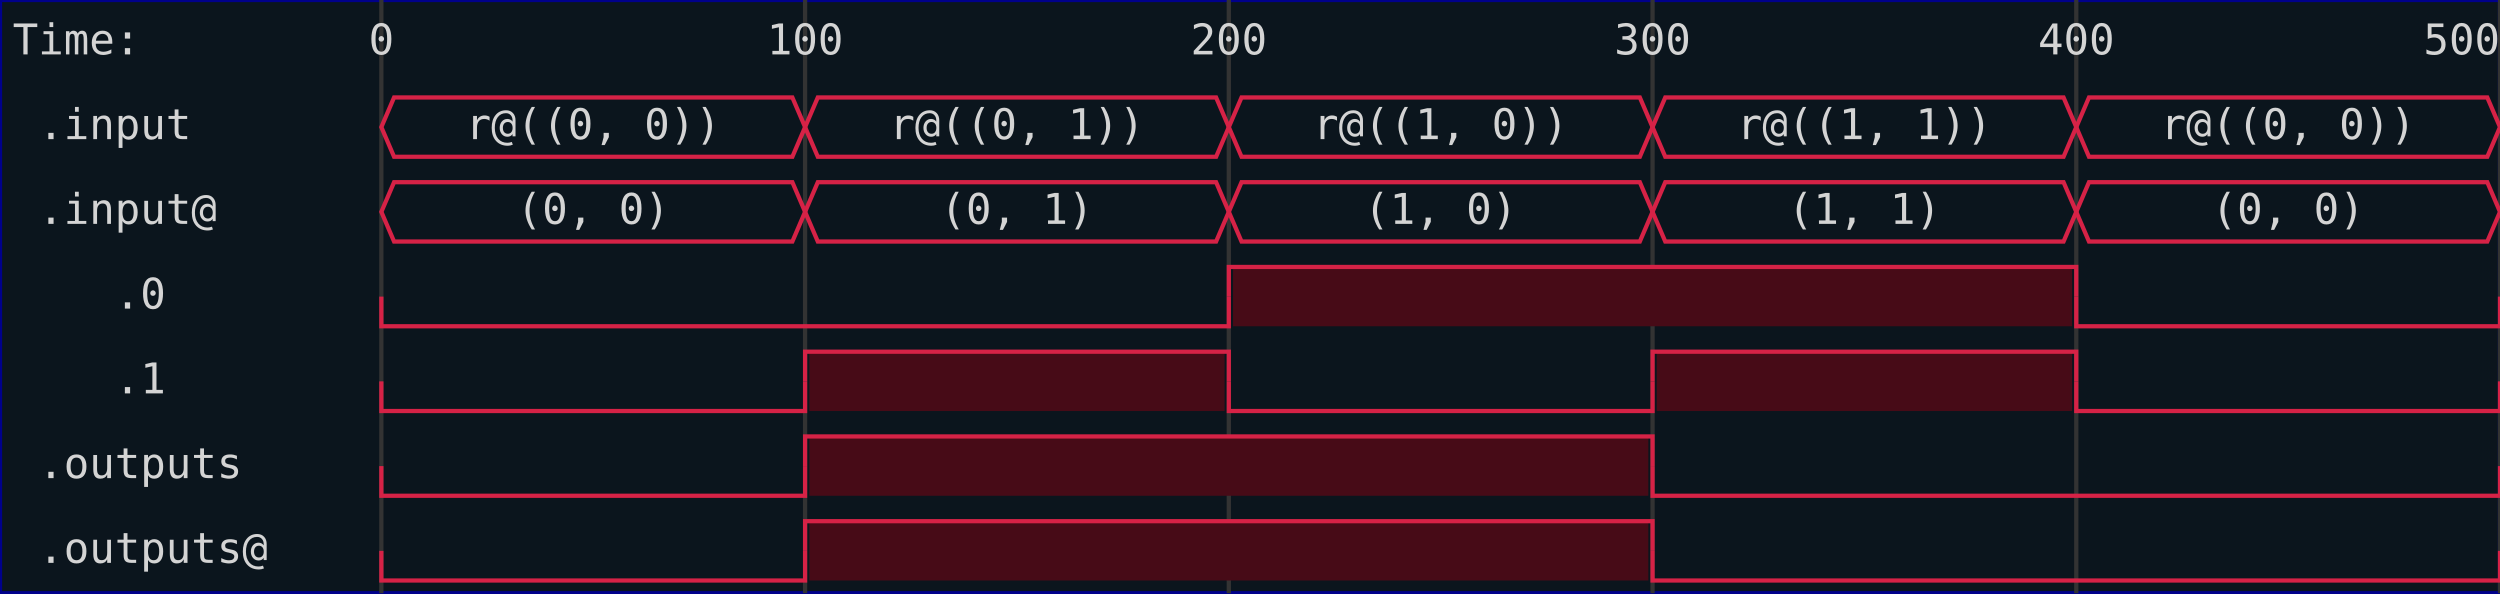
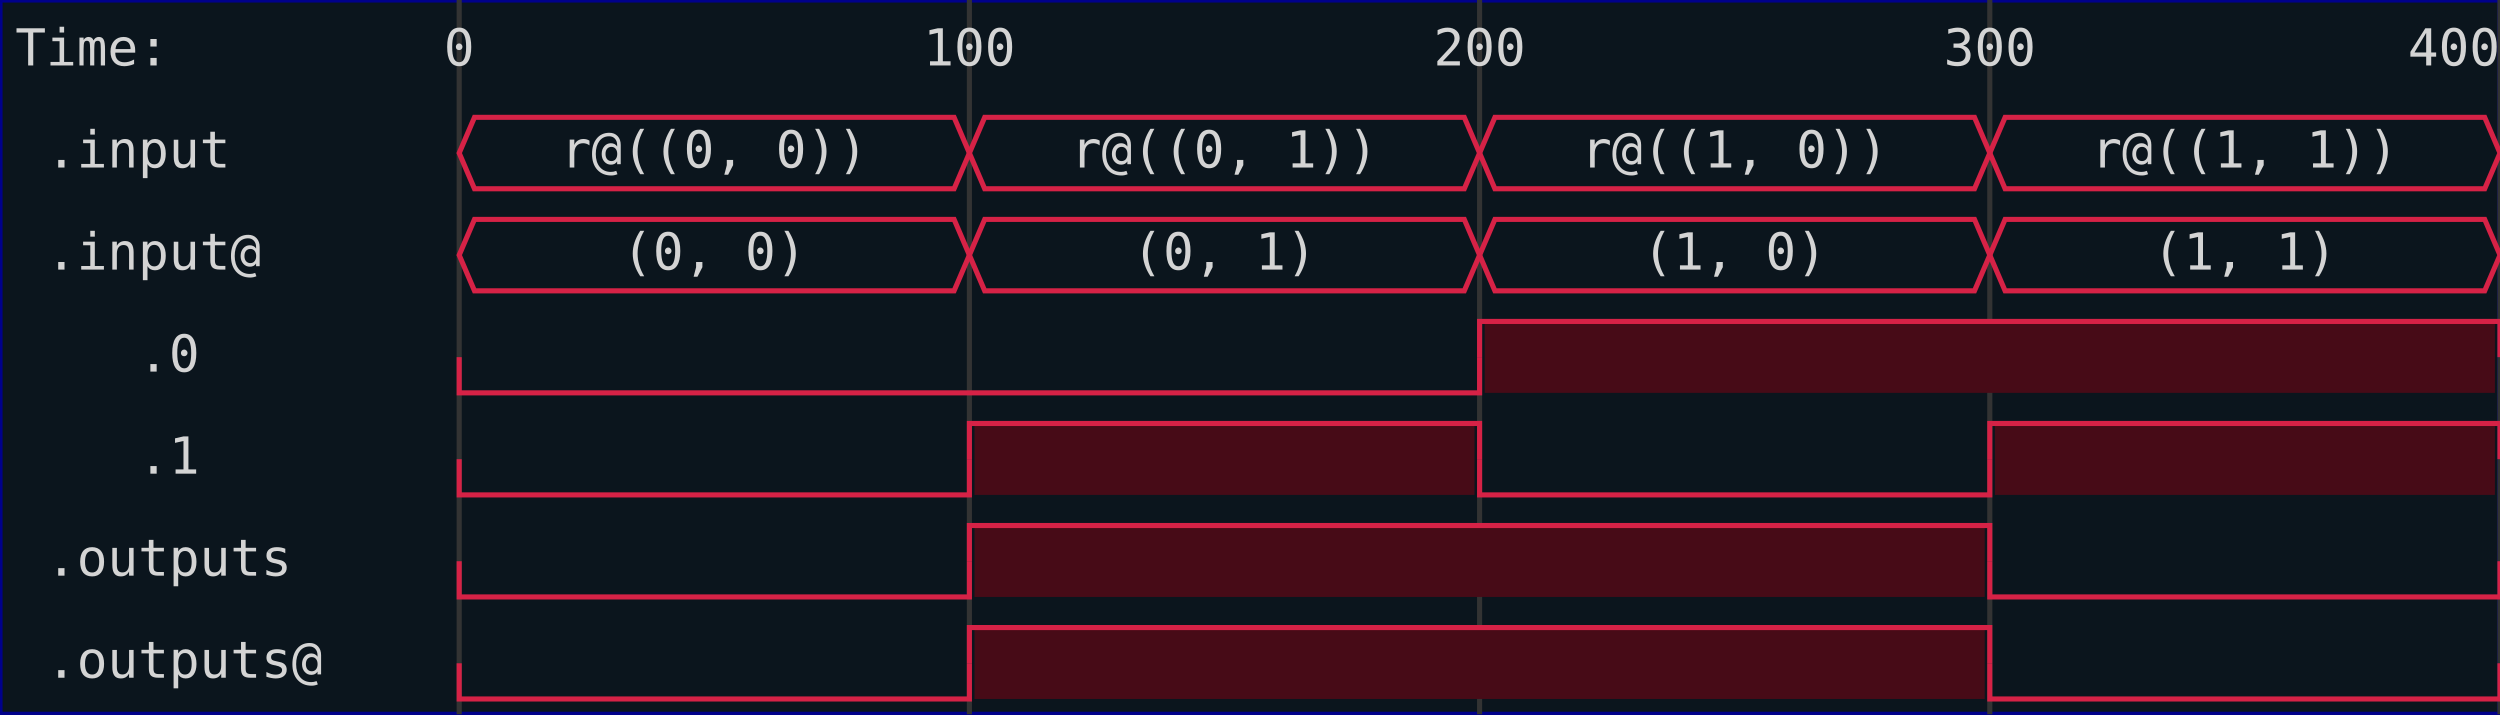
- <svg xmlns="http://www.w3.org/2000/svg" viewBox="0 0 590 140">
+ <svg xmlns="http://www.w3.org/2000/svg" viewBox="0 0 490 140">
  <defs>
    <clipPath id="clip">
-       <rect height="140" width="590" x="0" y="0" />
+       <rect height="140" width="490" x="0" y="0" />
    </clipPath>
  </defs>
-   <rect fill="#0B151D" height="140" stroke="darkblue" width="590" x="0" y="0" />
+   <rect fill="#0B151D" height="140" stroke="darkblue" width="490" x="0" y="0" />
  <line stroke="#333333" stroke-width="1" x1="90" x2="90" y1="0" y2="140" />
  <text clip-path="url(#clip)" dominant-baseline="middle" fill="#D4D4D4" font-family="monospace" font-size="10px" text-anchor="middle" x="90" y="10">
0
</text>
  <line stroke="#333333" stroke-width="1" x1="190" x2="190" y1="0" y2="140" />
  <text clip-path="url(#clip)" dominant-baseline="middle" fill="#D4D4D4" font-family="monospace" font-size="10px" text-anchor="middle" x="190" y="10">
100
</text>
  <line stroke="#333333" stroke-width="1" x1="290" x2="290" y1="0" y2="140" />
  <text clip-path="url(#clip)" dominant-baseline="middle" fill="#D4D4D4" font-family="monospace" font-size="10px" text-anchor="middle" x="290" y="10">
200
</text>
  <line stroke="#333333" stroke-width="1" x1="390" x2="390" y1="0" y2="140" />
  <text clip-path="url(#clip)" dominant-baseline="middle" fill="#D4D4D4" font-family="monospace" font-size="10px" text-anchor="middle" x="390" y="10">
300
</text>
  <line stroke="#333333" stroke-width="1" x1="490" x2="490" y1="0" y2="140" />
-   <text clip-path="url(#clip)" dominant-baseline="middle" fill="#D4D4D4" font-family="monospace" font-size="10px" text-anchor="middle" x="490" y="10">
+   <text clip-path="url(#clip)" dominant-baseline="middle" fill="#D4D4D4" font-family="monospace" font-size="10px" text-anchor="end" x="490" y="10">
400
- </text>
-   <line stroke="#333333" stroke-width="1" x1="590" x2="590" y1="0" y2="140" />
-   <text clip-path="url(#clip)" dominant-baseline="middle" fill="#D4D4D4" font-family="monospace" font-size="10px" text-anchor="end" x="590" y="10">
- 500
</text>
  <text dominant-baseline="middle" fill="#D4D4D4" font-family="monospace" font-size="10px" text-anchor="start" x="3" y="10">
Time:
</text>
  <text dominant-baseline="middle" fill="#D4D4D4" font-family="monospace" font-size="10px" text-anchor="start" x="3" xml:space="preserve" y="30">
.input
</text>
  <path d="M 90 30 L 93 23 L 187 23 L 190 30 L 187 37 L 93 37 Z" fill="none" stroke="#D62246" stroke-width="1" />
  <text dominant-baseline="middle" fill="#D4D4D4" font-family="monospace" font-size="10px" text-anchor="middle" x="140" xml:space="preserve" y="30">
r@((0, 0))
</text>
  <path d="M 190 30 L 193 23 L 287 23 L 290 30 L 287 37 L 193 37 Z" fill="none" stroke="#D62246" stroke-width="1" />
  <text dominant-baseline="middle" fill="#D4D4D4" font-family="monospace" font-size="10px" text-anchor="middle" x="240" xml:space="preserve" y="30">
r@((0, 1))
</text>
  <path d="M 290 30 L 293 23 L 387 23 L 390 30 L 387 37 L 293 37 Z" fill="none" stroke="#D62246" stroke-width="1" />
  <text dominant-baseline="middle" fill="#D4D4D4" font-family="monospace" font-size="10px" text-anchor="middle" x="340" xml:space="preserve" y="30">
r@((1, 0))
</text>
  <path d="M 390 30 L 393 23 L 487 23 L 490 30 L 487 37 L 393 37 Z" fill="none" stroke="#D62246" stroke-width="1" />
  <text dominant-baseline="middle" fill="#D4D4D4" font-family="monospace" font-size="10px" text-anchor="middle" x="440" xml:space="preserve" y="30">
r@((1, 1))
</text>
-   <path d="M 490 30 L 493 23 L 587 23 L 590 30 L 587 37 L 493 37 Z" fill="none" stroke="#D62246" stroke-width="1" />
-   <text dominant-baseline="middle" fill="#D4D4D4" font-family="monospace" font-size="10px" text-anchor="middle" x="540" xml:space="preserve" y="30">
- r@((0, 0))
- </text>
  <text dominant-baseline="middle" fill="#D4D4D4" font-family="monospace" font-size="10px" text-anchor="start" x="3" xml:space="preserve" y="50">
.input@
</text>
  <path d="M 90 50 L 93 43 L 187 43 L 190 50 L 187 57 L 93 57 Z" fill="none" stroke="#D62246" stroke-width="1" />
  <text dominant-baseline="middle" fill="#D4D4D4" font-family="monospace" font-size="10px" text-anchor="middle" x="140" xml:space="preserve" y="50">
(0, 0)
</text>
  <path d="M 190 50 L 193 43 L 287 43 L 290 50 L 287 57 L 193 57 Z" fill="none" stroke="#D62246" stroke-width="1" />
  <text dominant-baseline="middle" fill="#D4D4D4" font-family="monospace" font-size="10px" text-anchor="middle" x="240" xml:space="preserve" y="50">
(0, 1)
</text>
  <path d="M 290 50 L 293 43 L 387 43 L 390 50 L 387 57 L 293 57 Z" fill="none" stroke="#D62246" stroke-width="1" />
  <text dominant-baseline="middle" fill="#D4D4D4" font-family="monospace" font-size="10px" text-anchor="middle" x="340" xml:space="preserve" y="50">
(1, 0)
</text>
  <path d="M 390 50 L 393 43 L 487 43 L 490 50 L 487 57 L 393 57 Z" fill="none" stroke="#D62246" stroke-width="1" />
  <text dominant-baseline="middle" fill="#D4D4D4" font-family="monospace" font-size="10px" text-anchor="middle" x="440" xml:space="preserve" y="50">
(1, 1)
</text>
-   <path d="M 490 50 L 493 43 L 587 43 L 590 50 L 587 57 L 493 57 Z" fill="none" stroke="#D62246" stroke-width="1" />
-   <text dominant-baseline="middle" fill="#D4D4D4" font-family="monospace" font-size="10px" text-anchor="middle" x="540" xml:space="preserve" y="50">
- (0, 0)
- </text>
  <text dominant-baseline="middle" fill="#D4D4D4" font-family="monospace" font-size="10px" text-anchor="start" x="3" xml:space="preserve" y="70">
   .0
</text>
  <path d="M 90 70 L 90 77 L 290 77 L 290 70" fill="none" stroke="#D62246" stroke-width="1" />
  <rect fill="#470B17" height="14" stroke="none" width="198" x="291" y="63" />
  <path d="M 290 70 L 290 63 L 490 63 L 490 70" fill="none" stroke="#D62246" stroke-width="1" />
-   <path d="M 490 70 L 490 77 L 590 77 L 590 70" fill="none" stroke="#D62246" stroke-width="1" />
  <text dominant-baseline="middle" fill="#D4D4D4" font-family="monospace" font-size="10px" text-anchor="start" x="3" xml:space="preserve" y="90">
   .1
</text>
  <path d="M 90 90 L 90 97 L 190 97 L 190 90" fill="none" stroke="#D62246" stroke-width="1" />
  <rect fill="#470B17" height="14" stroke="none" width="98" x="191" y="83" />
  <path d="M 190 90 L 190 83 L 290 83 L 290 90" fill="none" stroke="#D62246" stroke-width="1" />
  <path d="M 290 90 L 290 97 L 390 97 L 390 90" fill="none" stroke="#D62246" stroke-width="1" />
  <rect fill="#470B17" height="14" stroke="none" width="98" x="391" y="83" />
  <path d="M 390 90 L 390 83 L 490 83 L 490 90" fill="none" stroke="#D62246" stroke-width="1" />
-   <path d="M 490 90 L 490 97 L 590 97 L 590 90" fill="none" stroke="#D62246" stroke-width="1" />
  <text dominant-baseline="middle" fill="#D4D4D4" font-family="monospace" font-size="10px" text-anchor="start" x="3" xml:space="preserve" y="110">
.outputs
</text>
  <path d="M 90 110 L 90 117 L 190 117 L 190 110" fill="none" stroke="#D62246" stroke-width="1" />
  <rect fill="#470B17" height="14" stroke="none" width="198" x="191" y="103" />
  <path d="M 190 110 L 190 103 L 390 103 L 390 110" fill="none" stroke="#D62246" stroke-width="1" />
-   <path d="M 390 110 L 390 117 L 590 117 L 590 110" fill="none" stroke="#D62246" stroke-width="1" />
+   <path d="M 390 110 L 390 117 L 490 117 L 490 110" fill="none" stroke="#D62246" stroke-width="1" />
  <text dominant-baseline="middle" fill="#D4D4D4" font-family="monospace" font-size="10px" text-anchor="start" x="3" xml:space="preserve" y="130">
.outputs@
</text>
  <path d="M 90 130 L 90 137 L 190 137 L 190 130" fill="none" stroke="#D62246" stroke-width="1" />
  <rect fill="#470B17" height="14" stroke="none" width="198" x="191" y="123" />
  <path d="M 190 130 L 190 123 L 390 123 L 390 130" fill="none" stroke="#D62246" stroke-width="1" />
-   <path d="M 390 130 L 390 137 L 590 137 L 590 130" fill="none" stroke="#D62246" stroke-width="1" />
+   <path d="M 390 130 L 390 137 L 490 137 L 490 130" fill="none" stroke="#D62246" stroke-width="1" />
</svg>
